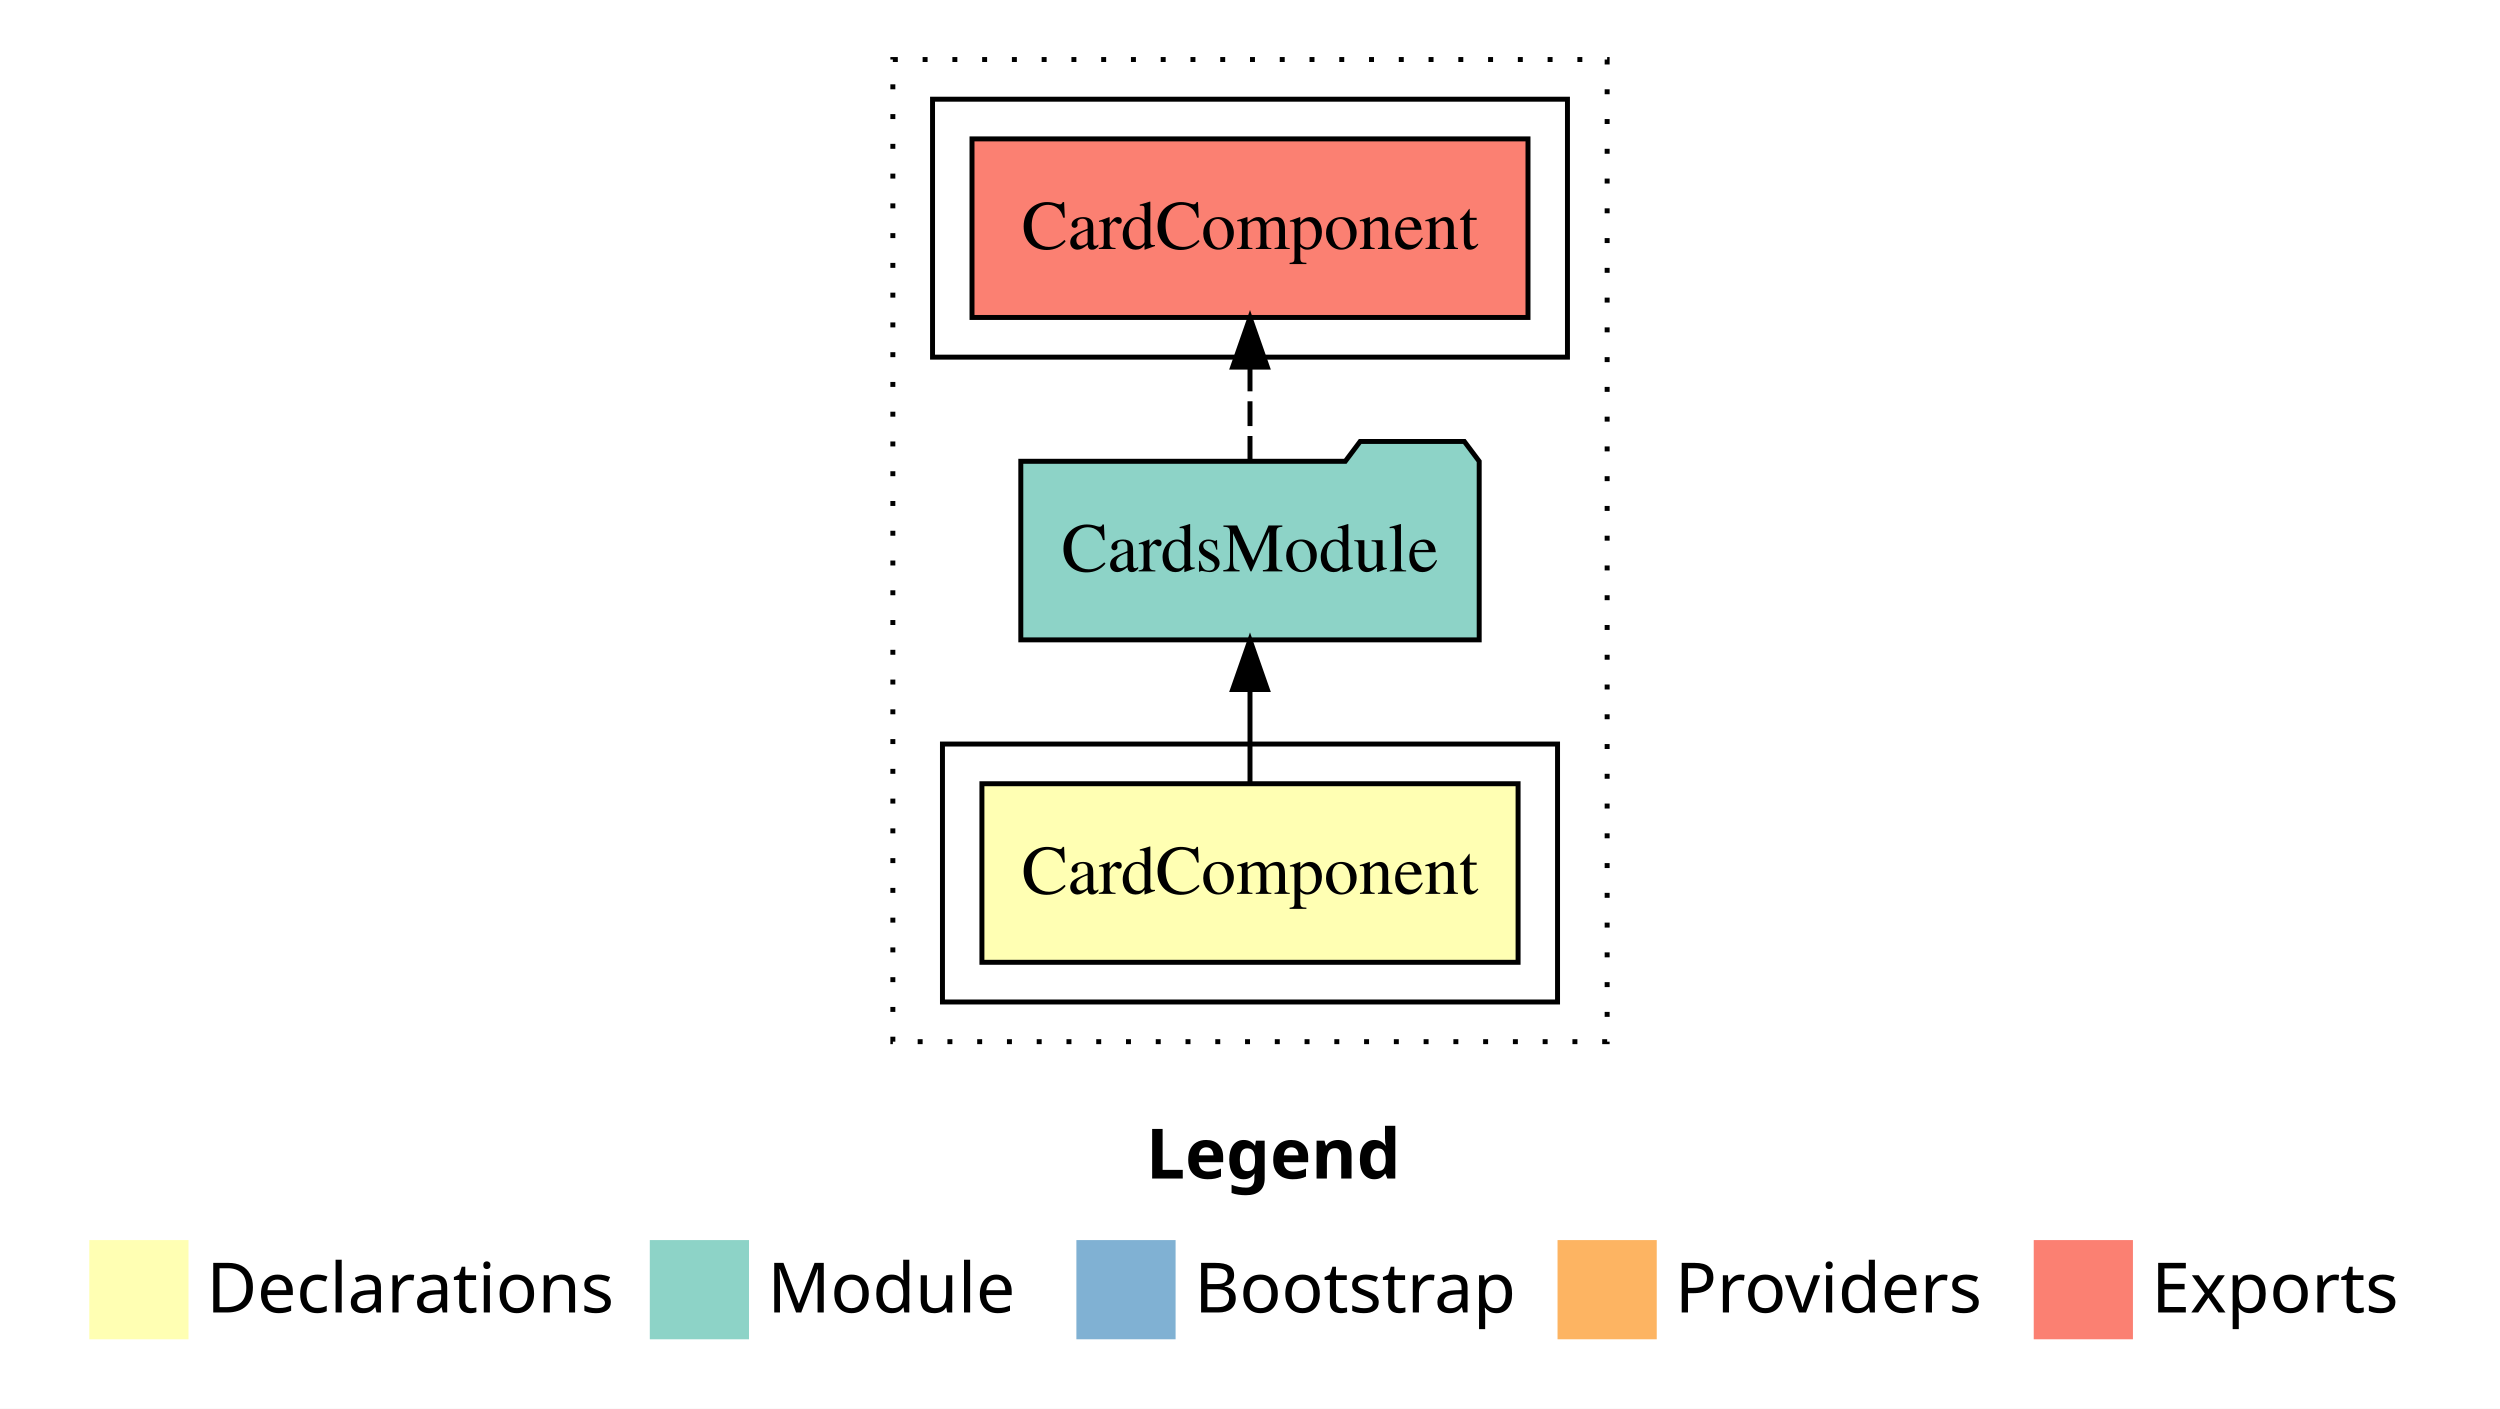
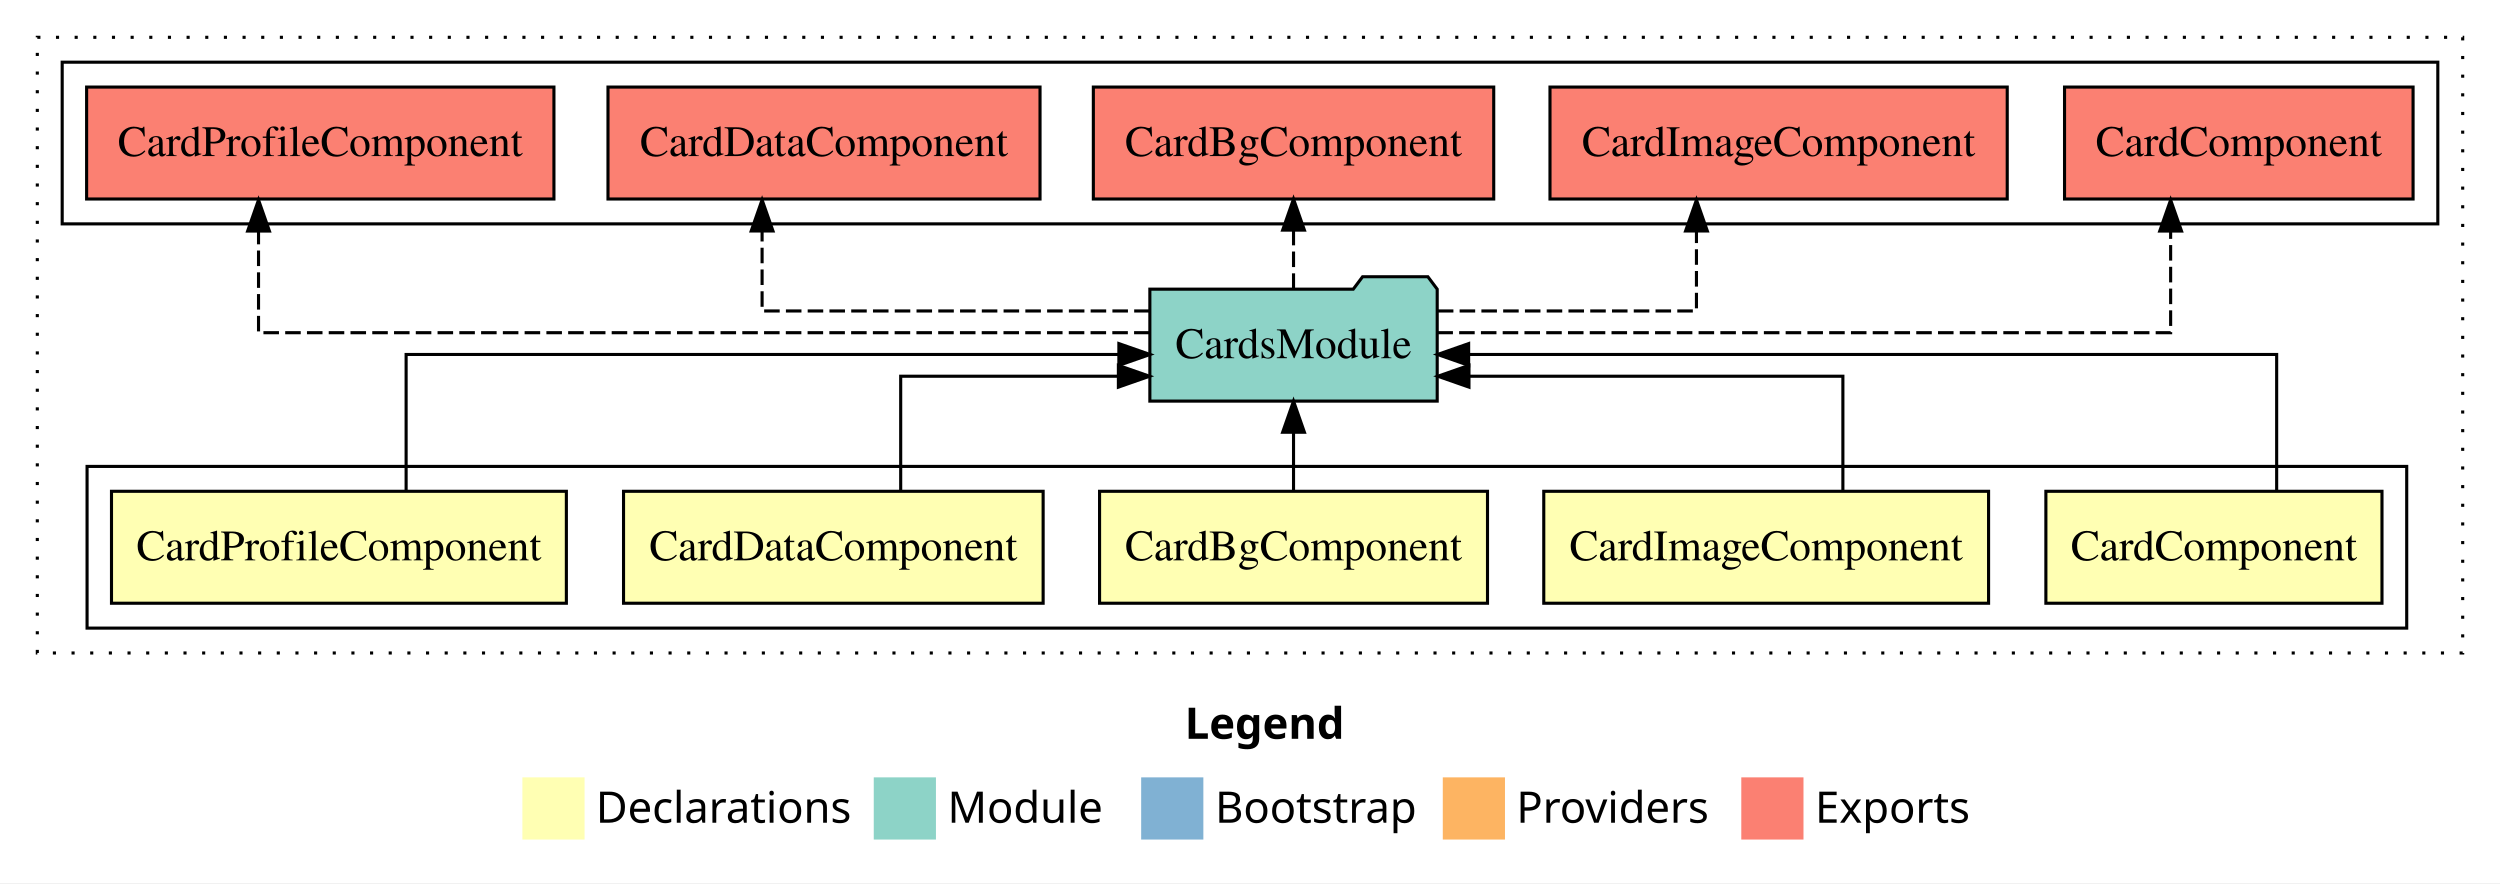
- <svg xmlns="http://www.w3.org/2000/svg" width="504pt" height="284pt" viewBox="0.00 0.00 504.00 284.00">
+ <svg xmlns="http://www.w3.org/2000/svg" width="804pt" height="284pt" viewBox="0.00 0.00 804.00 284.00">
  <g id="graph0" class="graph" transform="scale(1 1) rotate(0) translate(4 280)">
-     <polygon fill="#ffffff" stroke="transparent" points="-4,4 -4,-280 500,-280 500,4 -4,4" />
-     <text text-anchor="start" x="227.009" y="-42.4" font-family="sans-serif" font-weight="bold" font-size="14.00" fill="#000000">Legend</text>
-     <polygon fill="#ffffb3" stroke="transparent" points="14,-10 14,-30 34,-30 34,-10 14,-10" />
-     <text text-anchor="start" x="37.629" y="-15.4" font-family="sans-serif" font-size="14.00" fill="#000000">  Declarations</text>
-     <polygon fill="#8dd3c7" stroke="transparent" points="127,-10 127,-30 147,-30 147,-10 127,-10" />
-     <text text-anchor="start" x="150.725" y="-15.4" font-family="sans-serif" font-size="14.00" fill="#000000">  Module</text>
-     <polygon fill="#80b1d3" stroke="transparent" points="213,-10 213,-30 233,-30 233,-10 213,-10" />
-     <text text-anchor="start" x="236.781" y="-15.4" font-family="sans-serif" font-size="14.00" fill="#000000">  Bootstrap</text>
-     <polygon fill="#fdb462" stroke="transparent" points="310,-10 310,-30 330,-30 330,-10 310,-10" />
-     <text text-anchor="start" x="333.673" y="-15.4" font-family="sans-serif" font-size="14.00" fill="#000000">  Providers</text>
-     <polygon fill="#fb8072" stroke="transparent" points="406,-10 406,-30 426,-30 426,-10 406,-10" />
-     <text text-anchor="start" x="429.726" y="-15.4" font-family="sans-serif" font-size="14.00" fill="#000000">  Exports</text>
+     <polygon fill="#ffffff" stroke="transparent" points="-4,4 -4,-280 800,-280 800,4 -4,4" />
+     <text text-anchor="start" x="377.009" y="-42.4" font-family="sans-serif" font-weight="bold" font-size="14.00" fill="#000000">Legend</text>
+     <polygon fill="#ffffb3" stroke="transparent" points="164,-10 164,-30 184,-30 184,-10 164,-10" />
+     <text text-anchor="start" x="187.629" y="-15.4" font-family="sans-serif" font-size="14.00" fill="#000000">  Declarations</text>
+     <polygon fill="#8dd3c7" stroke="transparent" points="277,-10 277,-30 297,-30 297,-10 277,-10" />
+     <text text-anchor="start" x="300.725" y="-15.4" font-family="sans-serif" font-size="14.00" fill="#000000">  Module</text>
+     <polygon fill="#80b1d3" stroke="transparent" points="363,-10 363,-30 383,-30 383,-10 363,-10" />
+     <text text-anchor="start" x="386.781" y="-15.4" font-family="sans-serif" font-size="14.00" fill="#000000">  Bootstrap</text>
+     <polygon fill="#fdb462" stroke="transparent" points="460,-10 460,-30 480,-30 480,-10 460,-10" />
+     <text text-anchor="start" x="483.673" y="-15.4" font-family="sans-serif" font-size="14.00" fill="#000000">  Providers</text>
+     <polygon fill="#fb8072" stroke="transparent" points="556,-10 556,-30 576,-30 576,-10 556,-10" />
+     <text text-anchor="start" x="579.726" y="-15.4" font-family="sans-serif" font-size="14.00" fill="#000000">  Exports</text>
    <g id="clust1" class="cluster">
-       <polygon fill="none" stroke="#000000" stroke-dasharray="1,5" points="176,-70 176,-268 320,-268 320,-70 176,-70" />
+       <polygon fill="none" stroke="#000000" stroke-dasharray="1,5" points="8,-70 8,-268 788,-268 788,-70 8,-70" />
    </g>
    <g id="clust2" class="cluster">
-       <polygon fill="none" stroke="#000000" points="186,-78 186,-130 310,-130 310,-78 186,-78" />
+       <polygon fill="none" stroke="#000000" points="24,-78 24,-130 770,-130 770,-78 24,-78" />
    </g>
-     <g id="clust5" class="cluster">
-       <polygon fill="none" stroke="#000000" points="184,-208 184,-260 312,-260 312,-208 184,-208" />
+     <g id="clust9" class="cluster">
+       <polygon fill="none" stroke="#000000" points="16,-208 16,-260 780,-260 780,-208 16,-208" />
    </g>
    <g id="node1" class="node">
-       <polygon fill="#ffffb3" stroke="#000000" points="302.045,-122 193.955,-122 193.955,-86 302.045,-86 302.045,-122" />
-       <text text-anchor="middle" x="248" y="-99.8" font-family="Times,serif" font-size="14.00" fill="#000000">CardComponent</text>
+       <polygon fill="#ffffb3" stroke="#000000" points="762.045,-122 653.955,-122 653.955,-86 762.045,-86 762.045,-122" />
+       <text text-anchor="middle" x="708" y="-99.8" font-family="Times,serif" font-size="14.00" fill="#000000">CardComponent</text>
+     </g>
+     <g id="node6" class="node">
+       <polygon fill="#8dd3c7" stroke="#000000" points="458.206,-187 455.206,-191 434.206,-191 431.206,-187 365.794,-187 365.794,-151 458.206,-151 458.206,-187" />
+       <text text-anchor="middle" x="412" y="-164.8" font-family="Times,serif" font-size="14.00" fill="#000000">CardsModule</text>
+     </g>
+     <g id="edge1" class="edge">
+       <path fill="none" stroke="#000000" d="M728.174,-122.267C728.174,-140.555 728.174,-166 728.174,-166 728.174,-166 468.313,-166 468.313,-166" />
+       <polygon fill="#000000" stroke="#000000" points="468.313,-162.5 458.313,-166 468.313,-169.5 468.313,-162.5" />
    </g>
    <g id="node2" class="node">
-       <polygon fill="#8dd3c7" stroke="#000000" points="294.206,-187 291.206,-191 270.206,-191 267.206,-187 201.794,-187 201.794,-151 294.206,-151 294.206,-187" />
-       <text text-anchor="middle" x="248" y="-164.8" font-family="Times,serif" font-size="14.00" fill="#000000">CardsModule</text>
+       <polygon fill="#ffffb3" stroke="#000000" points="635.525,-122 492.475,-122 492.475,-86 635.525,-86 635.525,-122" />
+       <text text-anchor="middle" x="564" y="-99.8" font-family="Times,serif" font-size="14.00" fill="#000000">CardImageComponent</text>
    </g>
-     <g id="edge1" class="edge">
-       <path fill="none" stroke="#000000" d="M248,-122.106C248,-122.106 248,-140.991 248,-140.991" />
-       <polygon fill="#000000" stroke="#000000" points="244.5,-140.991 248,-150.991 251.5,-140.991 244.5,-140.991" />
+     <g id="edge2" class="edge">
+       <path fill="none" stroke="#000000" d="M588.671,-122.009C588.671,-138.049 588.671,-159 588.671,-159 588.671,-159 468.418,-159 468.418,-159" />
+       <polygon fill="#000000" stroke="#000000" points="468.418,-155.5 458.418,-159 468.418,-162.5 468.418,-155.5" />
    </g>
    <g id="node3" class="node">
-       <polygon fill="#fb8072" stroke="#000000" points="304.044,-252 191.956,-252 191.956,-216 304.044,-216 304.044,-252" />
-       <text text-anchor="middle" x="248" y="-229.8" font-family="Times,serif" font-size="14.00" fill="#000000">CardComponent </text>
+       <polygon fill="#ffffb3" stroke="#000000" points="474.381,-122 349.619,-122 349.619,-86 474.381,-86 474.381,-122" />
+       <text text-anchor="middle" x="412" y="-99.8" font-family="Times,serif" font-size="14.00" fill="#000000">CardBgComponent</text>
    </g>
-     <g id="edge2" class="edge">
-       <path fill="none" stroke="#000000" stroke-dasharray="5,2" d="M248,-187.106C248,-187.106 248,-205.991 248,-205.991" />
-       <polygon fill="#000000" stroke="#000000" points="244.5,-205.991 248,-215.991 251.5,-205.991 244.5,-205.991" />
+     <g id="edge3" class="edge">
+       <path fill="none" stroke="#000000" d="M412,-122.106C412,-122.106 412,-140.991 412,-140.991" />
+       <polygon fill="#000000" stroke="#000000" points="408.5,-140.991 412,-150.991 415.5,-140.991 408.5,-140.991" />
+     </g>
+     <g id="node4" class="node">
+       <polygon fill="#ffffb3" stroke="#000000" points="331.471,-122 196.529,-122 196.529,-86 331.471,-86 331.471,-122" />
+       <text text-anchor="middle" x="264" y="-99.8" font-family="Times,serif" font-size="14.00" fill="#000000">CardDataComponent</text>
+     </g>
+     <g id="edge4" class="edge">
+       <path fill="none" stroke="#000000" d="M285.662,-122.009C285.662,-138.049 285.662,-159 285.662,-159 285.662,-159 355.674,-159 355.674,-159" />
+       <polygon fill="#000000" stroke="#000000" points="355.674,-162.5 365.674,-159 355.674,-155.5 355.674,-162.5" />
+     </g>
+     <g id="node5" class="node">
+       <polygon fill="#ffffb3" stroke="#000000" points="178.144,-122 31.856,-122 31.856,-86 178.144,-86 178.144,-122" />
+       <text text-anchor="middle" x="105" y="-99.8" font-family="Times,serif" font-size="14.00" fill="#000000">CardProfileComponent</text>
+     </g>
+     <g id="edge5" class="edge">
+       <path fill="none" stroke="#000000" d="M126.607,-122.267C126.607,-140.555 126.607,-166 126.607,-166 126.607,-166 355.829,-166 355.829,-166" />
+       <polygon fill="#000000" stroke="#000000" points="355.83,-169.5 365.829,-166 355.829,-162.5 355.83,-169.5" />
+     </g>
+     <g id="node7" class="node">
+       <polygon fill="#fb8072" stroke="#000000" points="772.044,-252 659.956,-252 659.956,-216 772.044,-216 772.044,-252" />
+       <text text-anchor="middle" x="716" y="-229.8" font-family="Times,serif" font-size="14.00" fill="#000000">CardComponent </text>
+     </g>
+     <g id="edge6" class="edge">
+       <path fill="none" stroke="#000000" stroke-dasharray="5,2" d="M458.263,-173C538.287,-173 694.076,-173 694.076,-173 694.076,-173 694.076,-205.698 694.076,-205.698" />
+       <polygon fill="#000000" stroke="#000000" points="690.576,-205.698 694.076,-215.698 697.576,-205.698 690.576,-205.698" />
+     </g>
+     <g id="node8" class="node">
+       <polygon fill="#fb8072" stroke="#000000" points="641.525,-252 494.475,-252 494.475,-216 641.525,-216 641.525,-252" />
+       <text text-anchor="middle" x="568" y="-229.8" font-family="Times,serif" font-size="14.00" fill="#000000">CardImageComponent </text>
+     </g>
+     <g id="edge7" class="edge">
+       <path fill="none" stroke="#000000" stroke-dasharray="5,2" d="M458.415,-180C495.596,-180 541.579,-180 541.579,-180 541.579,-180 541.579,-205.718 541.579,-205.718" />
+       <polygon fill="#000000" stroke="#000000" points="538.079,-205.718 541.579,-215.718 545.079,-205.718 538.079,-205.718" />
+     </g>
+     <g id="node9" class="node">
+       <polygon fill="#fb8072" stroke="#000000" points="476.381,-252 347.619,-252 347.619,-216 476.381,-216 476.381,-252" />
+       <text text-anchor="middle" x="412" y="-229.8" font-family="Times,serif" font-size="14.00" fill="#000000">CardBgComponent </text>
+     </g>
+     <g id="edge8" class="edge">
+       <path fill="none" stroke="#000000" stroke-dasharray="5,2" d="M412,-187.106C412,-187.106 412,-205.991 412,-205.991" />
+       <polygon fill="#000000" stroke="#000000" points="408.5,-205.991 412,-215.991 415.5,-205.991 408.5,-205.991" />
+     </g>
+     <g id="node10" class="node">
+       <polygon fill="#fb8072" stroke="#000000" points="330.471,-252 191.529,-252 191.529,-216 330.471,-216 330.471,-252" />
+       <text text-anchor="middle" x="261" y="-229.8" font-family="Times,serif" font-size="14.00" fill="#000000">CardDataComponent </text>
+     </g>
+     <g id="edge9" class="edge">
+       <path fill="none" stroke="#000000" stroke-dasharray="5,2" d="M365.749,-180C315.133,-180 241.088,-180 241.088,-180 241.088,-180 241.088,-205.718 241.088,-205.718" />
+       <polygon fill="#000000" stroke="#000000" points="237.588,-205.718 241.088,-215.718 244.588,-205.718 237.588,-205.718" />
+     </g>
+     <g id="node11" class="node">
+       <polygon fill="#fb8072" stroke="#000000" points="174.144,-252 23.856,-252 23.856,-216 174.144,-216 174.144,-252" />
+       <text text-anchor="middle" x="99" y="-229.8" font-family="Times,serif" font-size="14.00" fill="#000000">CardProfileComponent </text>
+     </g>
+     <g id="edge10" class="edge">
+       <path fill="none" stroke="#000000" stroke-dasharray="5,2" d="M365.718,-173C274.257,-173 79.143,-173 79.143,-173 79.143,-173 79.143,-205.698 79.143,-205.698" />
+       <polygon fill="#000000" stroke="#000000" points="75.643,-205.698 79.143,-215.698 82.643,-205.698 75.643,-205.698" />
    </g>
  </g>
</svg>
